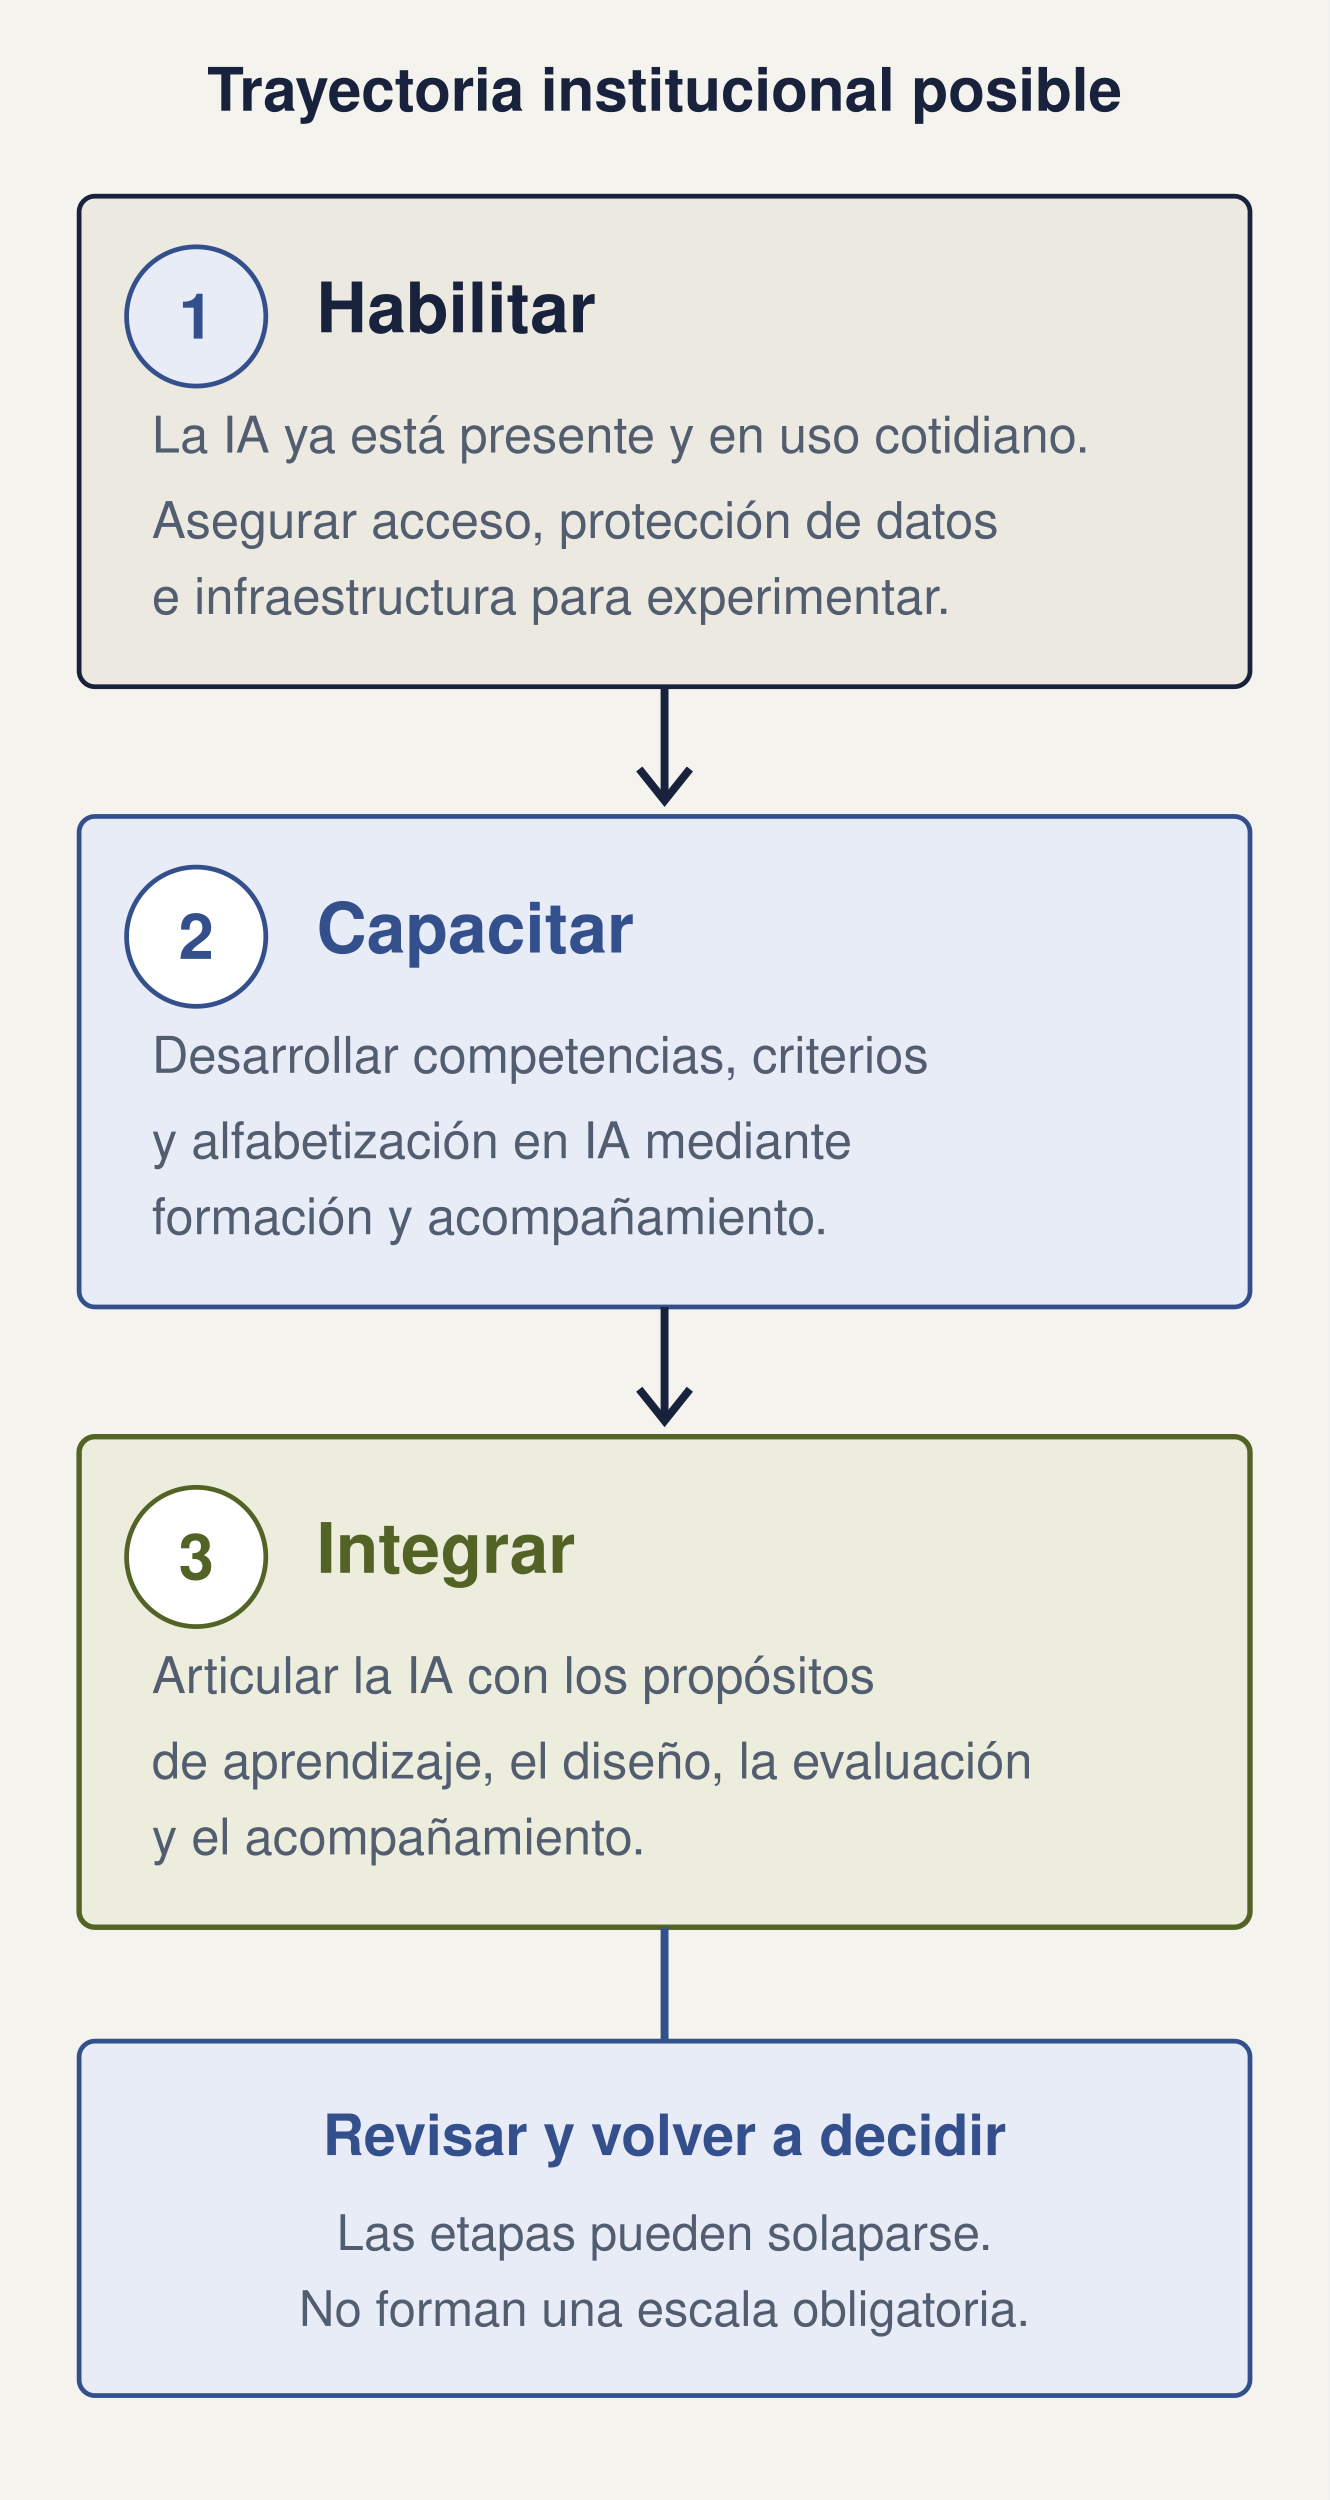
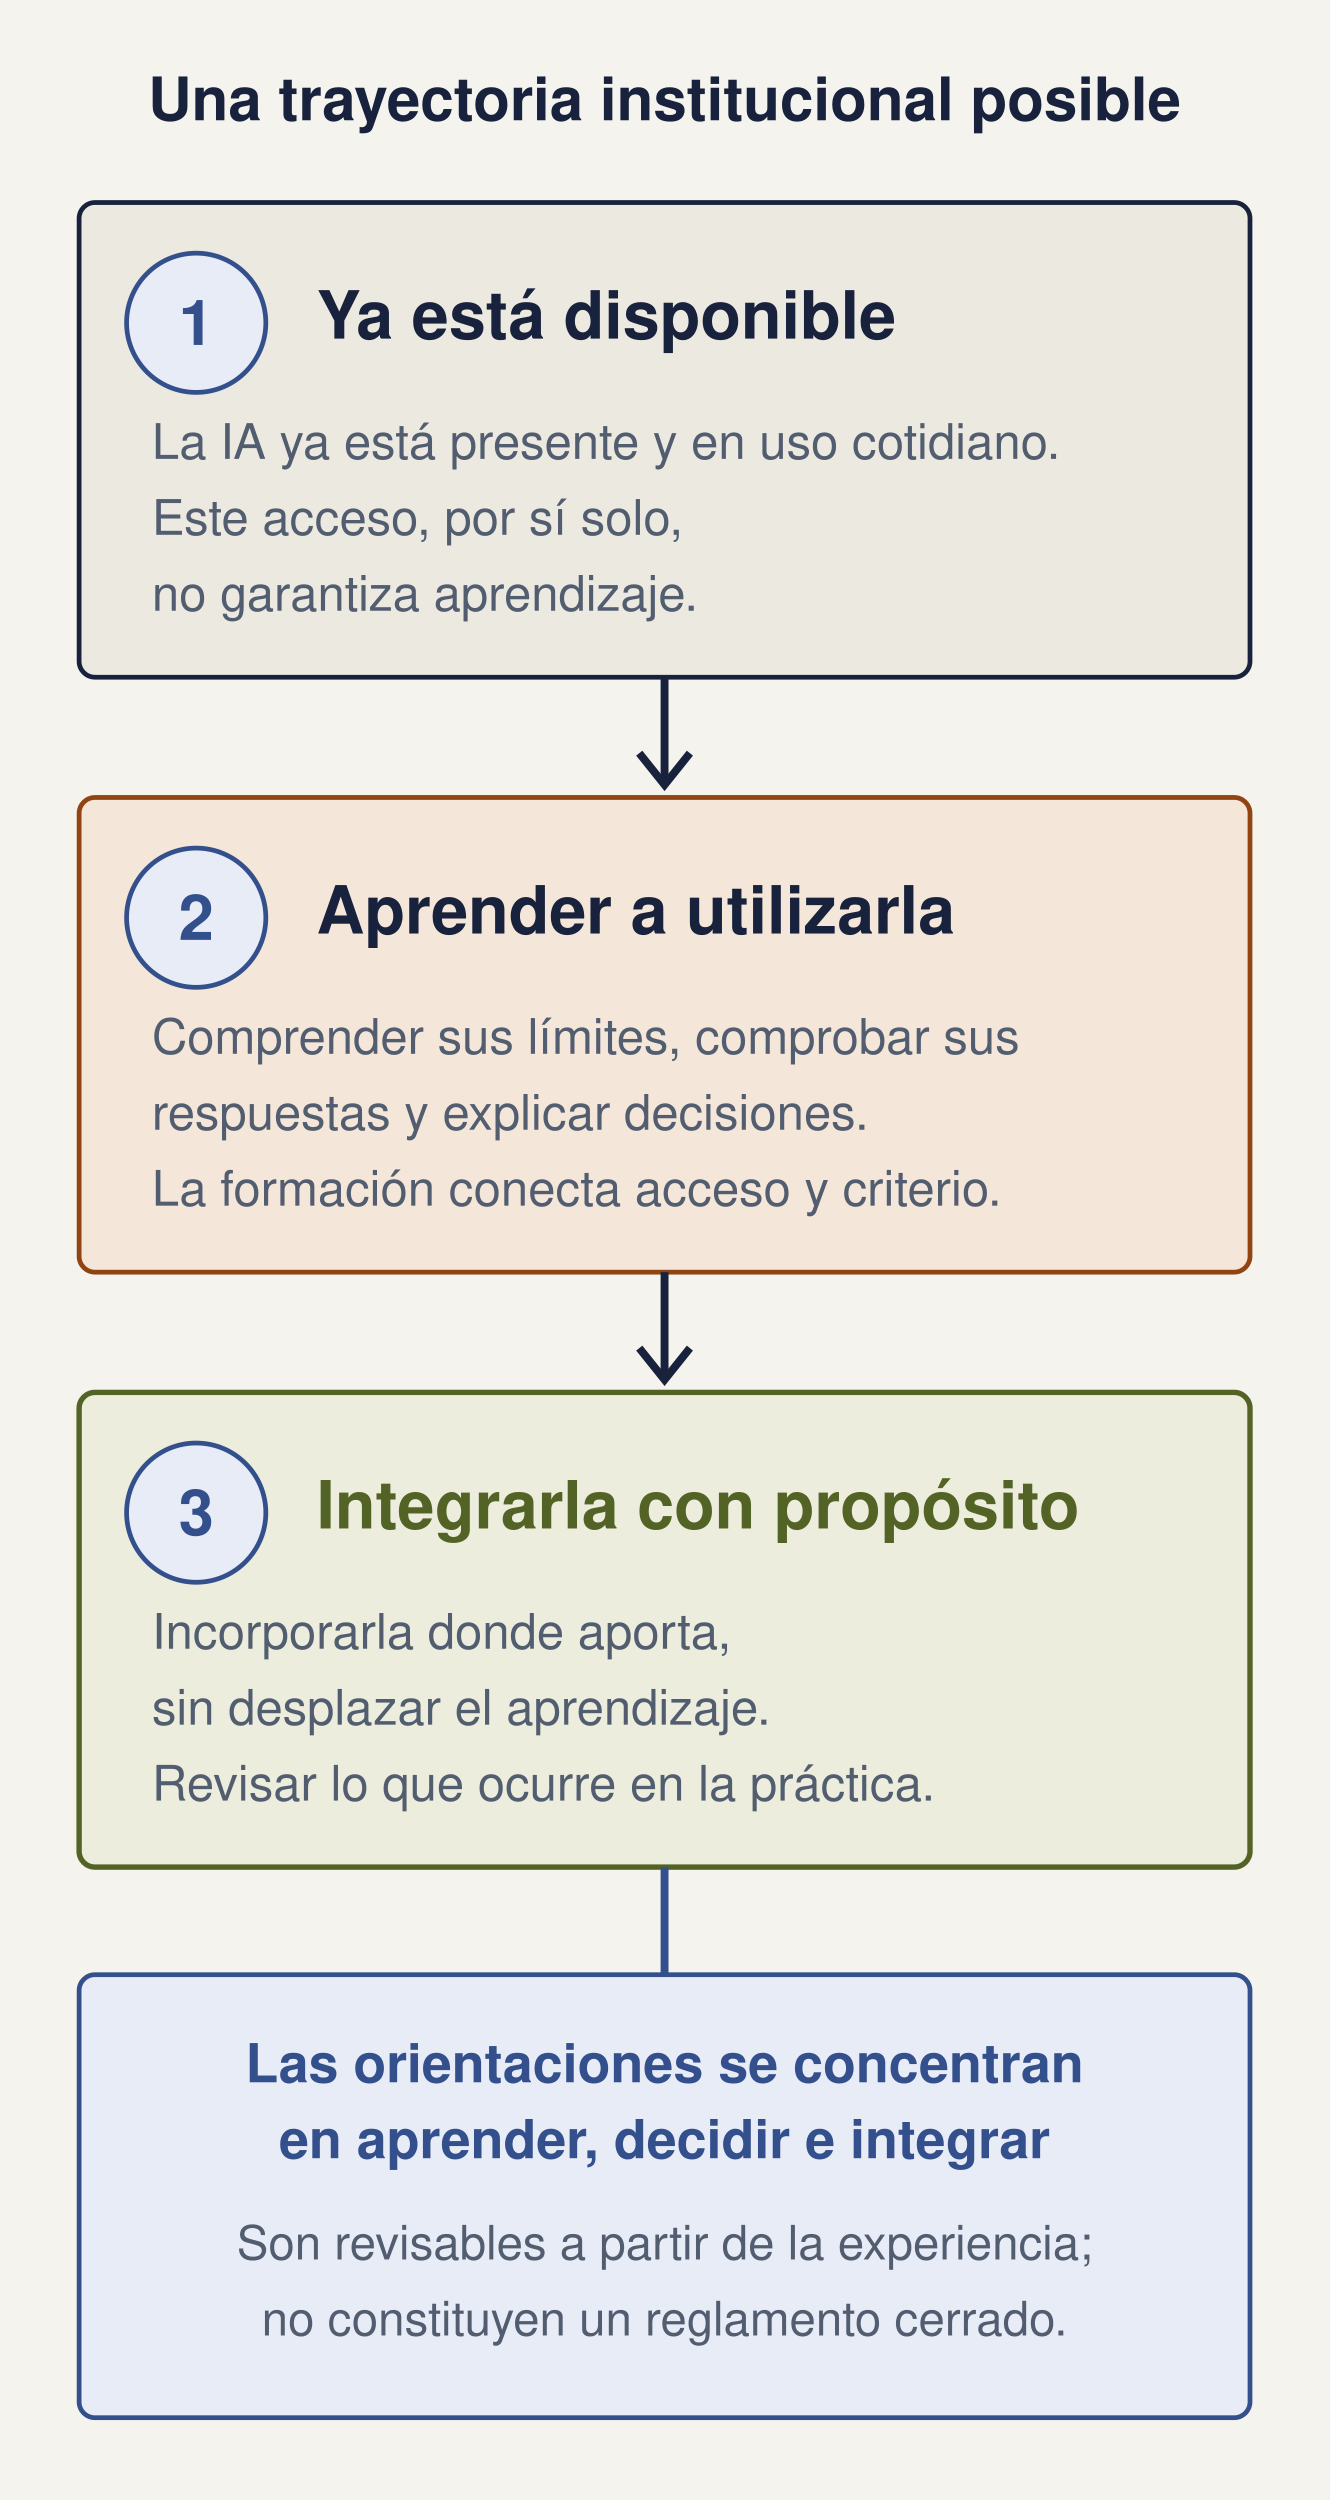
<svg xmlns="http://www.w3.org/2000/svg" viewBox="0 0 420 790" role="img" aria-labelledby="titulo desc">
  <style>
    .fig-canvas { fill:#f5f3ee; }
-     .tk{font-family:'Archivo Narrow',Helvetica,Arial,sans-serif}.ink{fill:#18223c}.muted{fill:#525d70}.primary{fill:#34508c}.good{fill:#536326}
-     .bg-primary{fill:#e7ecf7}.bg-good{fill:#eceddc}.bg-neutral{fill:#ece9e1}.st-primary{stroke:#34508c}.st-good{stroke:#536326}.st-axis{stroke:#18223c}
+     /* === TOKENS GRÁFICOS — ver figuras/TOKENS-GRAFICOS.md === */
+     .tk-font { font-family: 'Archivo Narrow', Helvetica, Arial, sans-serif; }
+     .f-ink { fill:#18223c; } .f-muted { fill:#525d70; }
+     .f-primary { fill:#34508c; } .f-good { fill:#536326; } .f-risk { fill:#8b2635; }
+     .bg-primary { fill:#e7ecf7; } .bg-good { fill:#ECEDDC; } .bg-risk { fill:#f8e7ea; }
+     .bg-neutral { fill:#ece9e1; } .bg-warn { fill:#f4e6d8; }
+     .st-primary { stroke:#34508c; } .st-good { stroke:#536326; } .st-risk { stroke:#8b2635; }
+     .st-warn { stroke:#914411; } .st-axis { stroke:#18223c; }

    /* Apariencia oscura. Un SVG servido como imagen es un documento aislado: no ve la
       clase html.dark del sitio, sólo la preferencia del sistema. Con autoSwitchAppearance
       ambas coinciden salvo que la persona use el selector en contra de su SO; el lienzo
       opaco garantiza legibilidad en cualquier caso. Ver CLAUDE.md convención 6.
       Se cubren los dos juegos de nombres en uso: `.f-ink` (escritorio) y `.ink` (móvil). */
    @media (prefers-color-scheme: dark) {
      .fig-canvas { fill:#131c31; }
      .f-ink, .ink { fill:#eceee9; }
      .f-muted, .muted { fill:#a7b0c4; }
      .f-primary, .primary { fill:#8ba3d6; }
      .f-good, .good { fill:#b9c47a; }
      .f-risk, .risk { fill:#d98b8f; }
      .bg-primary { fill:#243352; } .bg-good { fill:#2b331f; } .bg-risk { fill:#40222a; }
      .bg-neutral { fill:#212d4c; } .bg-warn { fill:#3a2c17; }
      .st-primary { stroke:#8ba3d6; } .st-good { stroke:#b9c47a; } .st-risk { stroke:#d98b8f; }
      .st-warn { stroke:#d49a55; } .st-axis { stroke:#eceee9; }
    }
  </style>
  <rect class="fig-canvas" x="0" y="0" width="420" height="790" />
-   <g class="tk">
-     <text x="210" y="35" text-anchor="middle" font-size="19" font-weight="bold" class="ink">Trayectoria institucional posible</text>
-     <rect x="25" y="62" width="370" height="155" rx="5" class="bg-neutral st-axis" stroke-width="1.5" />
-     <circle cx="62" cy="100" r="22" class="bg-primary st-primary" stroke-width="1.5" />
-     <text x="62" y="107" text-anchor="middle" font-size="20" font-weight="bold" class="primary">1</text>
-     <text x="100" y="105" font-size="22" font-weight="bold" class="ink">Habilitar</text>
-     <text x="48" y="143" font-size="16" class="muted">La IA ya está presente y en uso cotidiano.</text>
-     <text x="48" y="170" font-size="16" class="muted">Asegurar acceso, protección de datos</text>
-     <text x="48" y="194" font-size="16" class="muted">e infraestructura para experimentar.</text>
-     <path d="M210 217v35" class="st-axis" stroke-width="2.5" />
-     <path d="m202 243 8 10 8-10" fill="none" class="st-axis" stroke-width="2.5" />
-     <rect x="25" y="258" width="370" height="155" rx="5" class="bg-primary st-primary" stroke-width="1.5" />
-     <circle cx="62" cy="296" r="22" fill="#fff" class="st-primary" stroke-width="1.5" />
-     <text x="62" y="303" text-anchor="middle" font-size="20" font-weight="bold" class="primary">2</text>
-     <text x="100" y="301" font-size="22" font-weight="bold" class="primary">Capacitar</text>
-     <text x="48" y="339" font-size="16" class="muted">Desarrollar competencias, criterios</text>
-     <text x="48" y="366" font-size="16" class="muted">y alfabetización en IA mediante</text>
-     <text x="48" y="390" font-size="16" class="muted">formación y acompañamiento.</text>
-     <path d="M210 413v35" class="st-axis" stroke-width="2.5" />
-     <path d="m202 439 8 10 8-10" fill="none" class="st-axis" stroke-width="2.5" />
-     <rect x="25" y="454" width="370" height="155" rx="5" class="bg-good st-good" stroke-width="1.7" />
-     <circle cx="62" cy="492" r="22" fill="#fff" class="st-good" stroke-width="1.5" />
-     <text x="62" y="499" text-anchor="middle" font-size="20" font-weight="bold" class="good">3</text>
-     <text x="100" y="497" font-size="22" font-weight="bold" class="good">Integrar</text>
-     <text x="48" y="535" font-size="16" class="muted">Articular la IA con los propósitos</text>
-     <text x="48" y="562" font-size="16" class="muted">de aprendizaje, el diseño, la evaluación</text>
-     <text x="48" y="586" font-size="16" class="muted">y el acompañamiento.</text>
-     <path d="M210 609v36" class="st-primary" stroke-width="2.5" />
-     <rect x="25" y="645" width="370" height="112" rx="5" class="bg-primary st-primary" stroke-width="1.5" />
-     <text x="210" y="681" text-anchor="middle" font-size="18" font-weight="bold" class="primary">Revisar y volver a decidir</text>
-     <text x="210" y="711" text-anchor="middle" font-size="15.5" class="muted">Las etapas pueden solaparse.</text>
-     <text x="210" y="735" text-anchor="middle" font-size="15.5" class="muted">No forman una escala obligatoria.</text>
+   <g class="tk-font">
+     <text x="210" y="38" text-anchor="middle" font-size="19" font-weight="bold" class="f-ink">Una trayectoria institucional posible</text>
+     <rect x="25" y="64" width="370" height="150" rx="5" class="bg-neutral st-axis" stroke-width="1.5" />
+     <circle cx="62" cy="102" r="22" class="bg-primary st-primary" stroke-width="1.5" />
+     <text x="62" y="109" text-anchor="middle" font-size="20" font-weight="bold" class="f-primary">1</text>
+     <text x="100" y="107" font-size="21" font-weight="bold" class="f-ink">Ya está disponible</text>
+     <text x="48" y="145" font-size="15.5" class="f-muted">La IA ya está presente y en uso cotidiano.</text>
+     <text x="48" y="169" font-size="15.5" class="f-muted">Este acceso, por sí solo,</text>
+     <text x="48" y="193" font-size="15.5" class="f-muted">no garantiza aprendizaje.</text>
+     <path d="M210 214v33" class="st-axis" stroke-width="2.5" />
+     <path d="m202 238 8 10 8-10" fill="none" class="st-axis" stroke-width="2.5" />
+     <rect x="25" y="252" width="370" height="150" rx="5" class="bg-warn st-warn" stroke-width="1.5" />
+     <circle cx="62" cy="290" r="22" class="bg-primary st-primary" stroke-width="1.5" />
+     <text x="62" y="297" text-anchor="middle" font-size="20" font-weight="bold" class="f-primary">2</text>
+     <text x="100" y="295" font-size="21" font-weight="bold" class="f-ink">Aprender a utilizarla</text>
+     <text x="48" y="333" font-size="15.5" class="f-muted">Comprender sus límites, comprobar sus</text>
+     <text x="48" y="357" font-size="15.5" class="f-muted">respuestas y explicar decisiones.</text>
+     <text x="48" y="381" font-size="15.5" class="f-muted">La formación conecta acceso y criterio.</text>
+     <path d="M210 402v33" class="st-axis" stroke-width="2.5" />
+     <path d="m202 426 8 10 8-10" fill="none" class="st-axis" stroke-width="2.5" />
+     <rect x="25" y="440" width="370" height="150" rx="5" class="bg-good st-good" stroke-width="1.7" />
+     <circle cx="62" cy="478" r="22" class="bg-primary st-primary" stroke-width="1.5" />
+     <text x="62" y="485" text-anchor="middle" font-size="20" font-weight="bold" class="f-primary">3</text>
+     <text x="100" y="483" font-size="21" font-weight="bold" class="f-good">Integrarla con propósito</text>
+     <text x="48" y="521" font-size="15.5" class="f-muted">Incorporarla donde aporta,</text>
+     <text x="48" y="545" font-size="15.5" class="f-muted">sin desplazar el aprendizaje.</text>
+     <text x="48" y="569" font-size="15.5" class="f-muted">Revisar lo que ocurre en la práctica.</text>
+     <path d="M210 590v34" class="st-primary" stroke-width="2.5" />
+     <rect x="25" y="624" width="370" height="140" rx="5" class="bg-primary st-primary" stroke-width="1.5" />
+     <text x="210" y="658" text-anchor="middle" font-size="17" font-weight="bold" class="f-primary">Las orientaciones se concentran</text>
+     <text x="210" y="682" text-anchor="middle" font-size="17" font-weight="bold" class="f-primary">en aprender, decidir e integrar</text>
+     <text x="210" y="714" text-anchor="middle" font-size="15" class="f-muted">Son revisables a partir de la experiencia;</text>
+     <text x="210" y="738" text-anchor="middle" font-size="15" class="f-muted">no constituyen un reglamento cerrado.</text>
  </g>
</svg>
